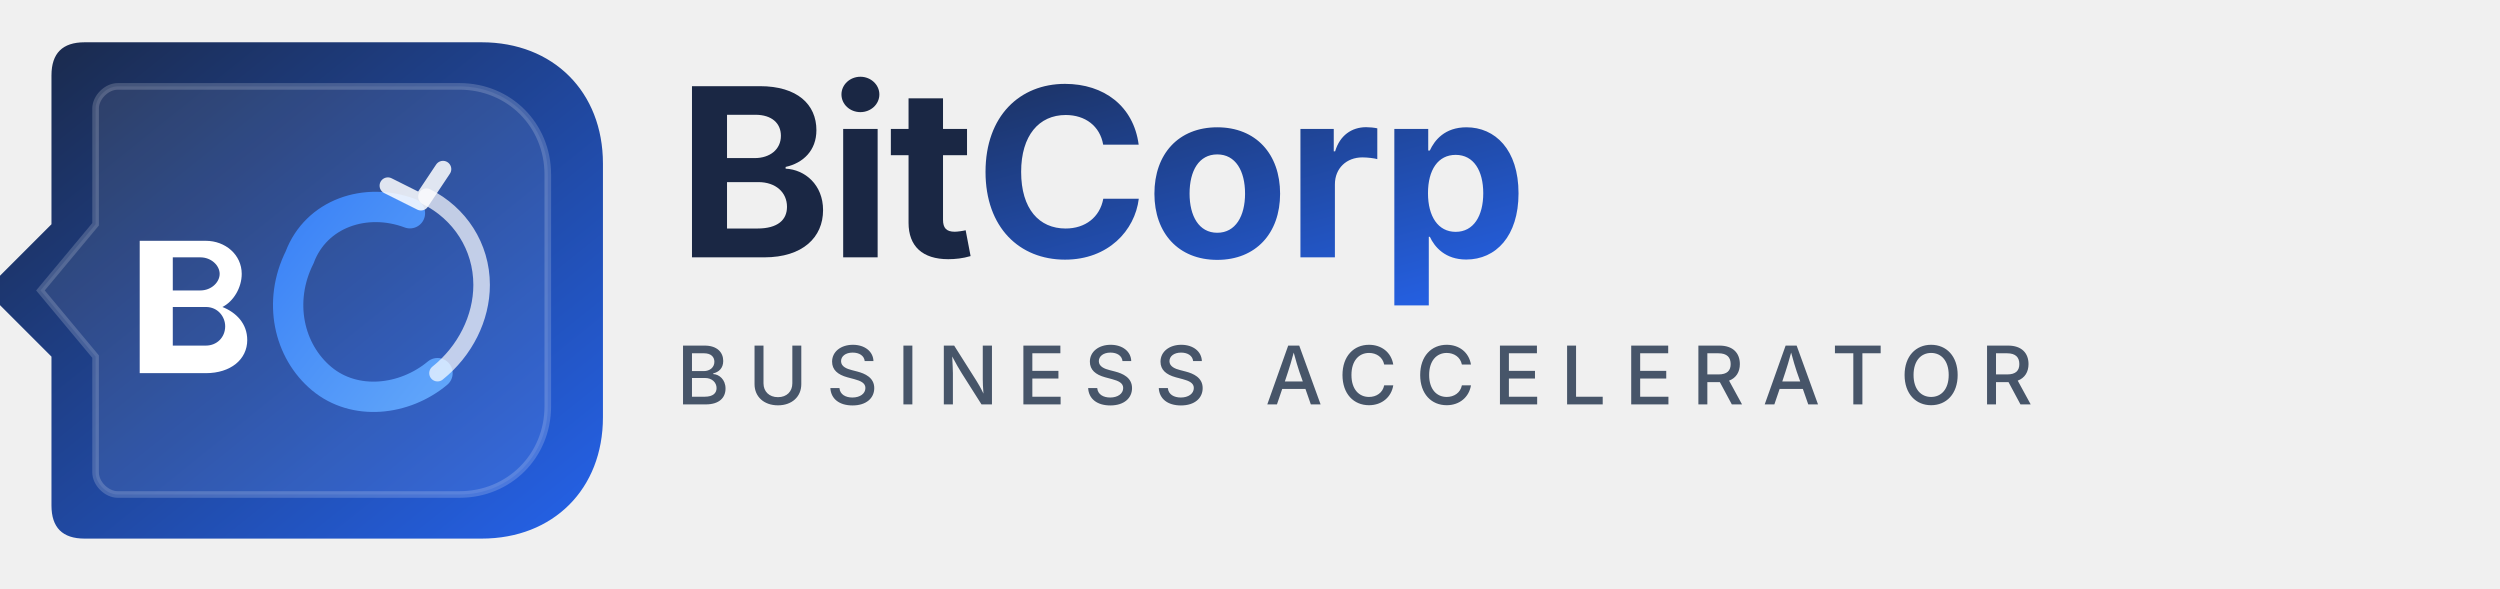
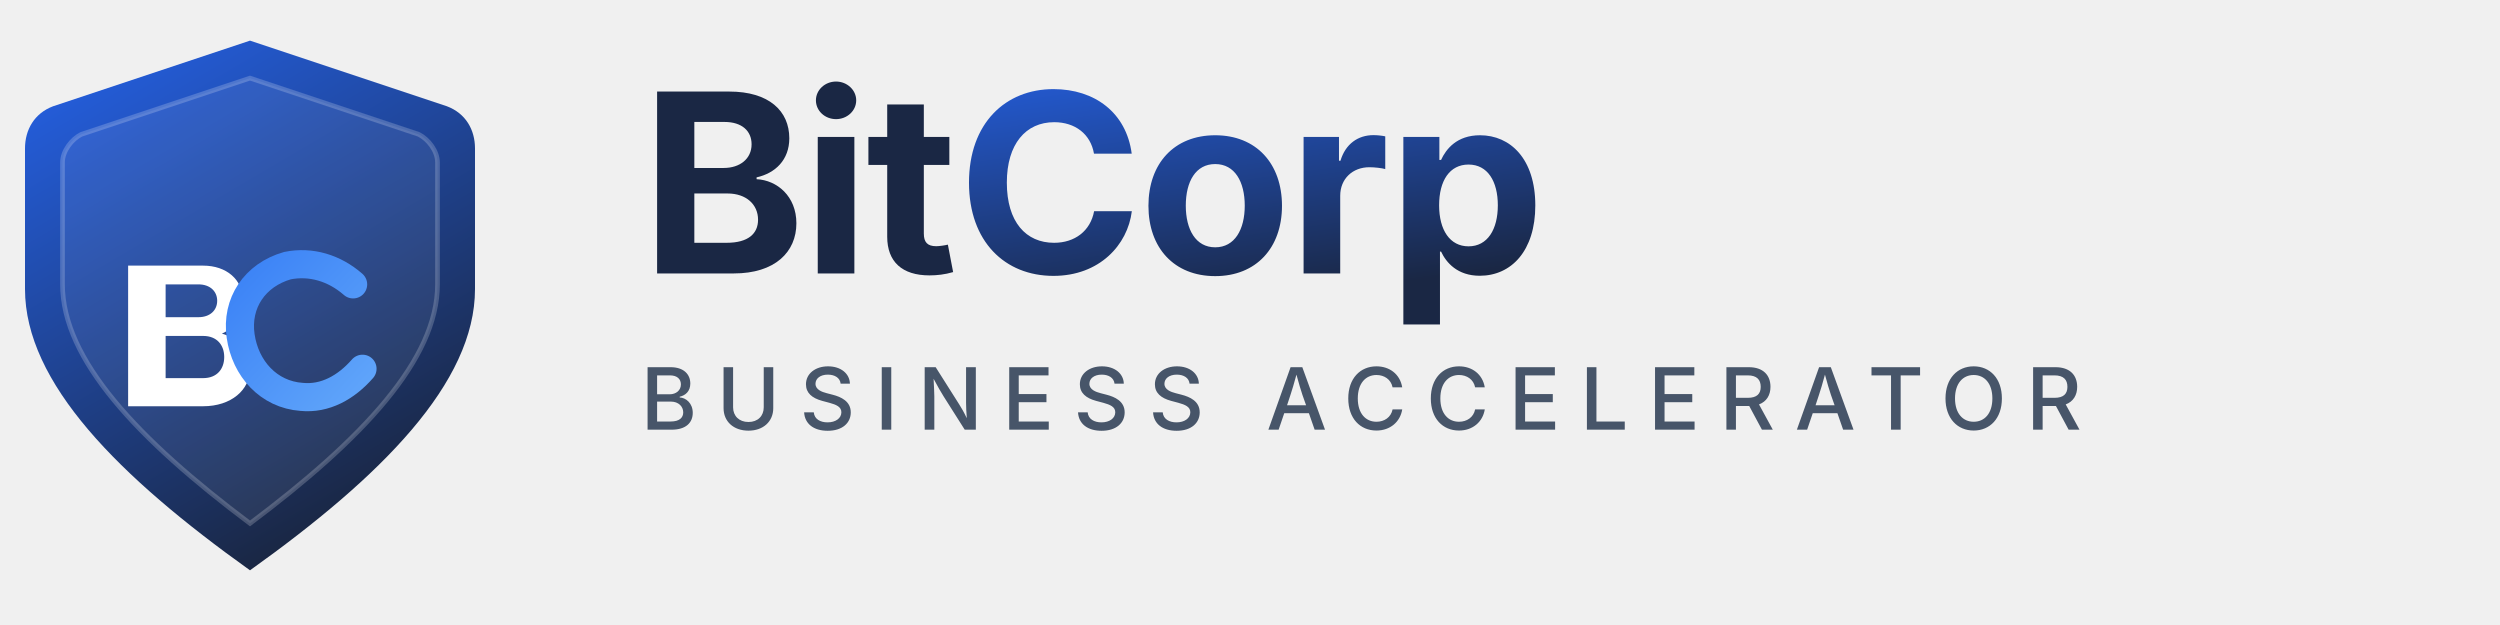
- <svg xmlns="http://www.w3.org/2000/svg" width="340" height="80" viewBox="0 0 340 80" fill="none">
+ <svg xmlns="http://www.w3.org/2000/svg" width="320" height="80" viewBox="0 0 320 80" fill="none">
  <defs>
-     <linearGradient id="bc-grad" x1="0" y1="0" x2="1" y2="1">
-       <stop offset="0%" stop-color="#1a2744" />
-       <stop offset="100%" stop-color="#2563eb" />
+     <linearGradient id="bc-grad" x1="0" y1="0" x2="0.5" y2="1">
+       <stop offset="0%" stop-color="#2563eb" />
+       <stop offset="100%" stop-color="#1a2744" />
    </linearGradient>
    <linearGradient id="bc-accent" x1="0" y1="0" x2="1" y2="1">
      <stop offset="0%" stop-color="#3b82f6" />
      <stop offset="100%" stop-color="#60a5fa" />
    </linearGradient>
  </defs>
-   <g transform="translate(-2, 2) scale(0.75)">
-     <path d="M18 5 L90 5 C103 5 112 14 112 27 L112 73 C112 86 103 95 90 95 L18 95 C14 95 12 93 12 89 L12 62 L0 50 L12 38 L12 11 C12 7 14 5 18 5 Z" fill="url(#bc-grad)" />
-     <path d="M24 13 L86 13 C95 13 102 20 102 29 L102 71 C102 80 95 87 86 87 L24 87 C22 87 20 85 20 83 L20 62 L10 50 L20 38 L20 17 C20 15 22 13 24 13 Z" fill="white" fill-opacity="0.08" stroke="white" stroke-width="1.2" stroke-opacity="0.18" />
-     <path d="M28 35 L28 65 L40 65 C44.5 65 47.5 62.5 47.5 59 C47.5 56 45.5 54 43 53 C45 52 46.5 49.5 46.5 47 C46.5 43.5 43.5 41 40 41 L28 41 Z M34 44 L39 44 C41 44 42.5 45.5 42.5 47 C42.5 48.5 41 50 39 50 L34 50 Z M34 53 L40 53 C42.2 53 43.5 54.8 43.5 56.5 C43.5 58.5 42 60 40 60 L34 60 Z" fill="white" fill-rule="evenodd" />
-     <g transform="translate(55,34)">
-       <path d="M22 2 C14 -1 5 2 2 10 C-2 18 0 27 6 32 C12 37 21 36 27 31" fill="none" stroke="url(#bc-accent)" stroke-width="5.5" stroke-linecap="round" />
-       <path d="M27 31 C32 27 35 21 35 15 C35 8 31 2 25 -1" fill="none" stroke="white" stroke-width="3" stroke-linecap="round" stroke-opacity="0.7" />
-       <path d="M28 -6 L24 0 L18 -3" fill="none" stroke="white" stroke-width="3" stroke-linecap="round" stroke-linejoin="round" stroke-opacity="0.85" />
-     </g>
+   <g transform="translate(2, 4) scale(0.6)">
+     <path d="M50 2 L92 16 C96 17.5 98 21 98 25 L98 55 C98 75 78 95 50 115 C22 95 2 75 2 55 L2 25 C2 21 4 17.5 8 16 Z" fill="url(#bc-grad)" />
+     <path d="M50 10 L86 22 C88 23 90 25.5 90 28 L90 54 C90 70 74 87 50 105 C26 87 10 70 10 54 L10 28 C10 25.5 12 23 14 22 Z" fill="white" fill-opacity="0.07" stroke="white" stroke-width="1" stroke-opacity="0.2" />
+     <path d="M24 40 L24 80 L40 80 C46 80 50 76.5 50 72 C50 68 47.5 65.5 44 64.5 C46.5 63.5 48.5 60.5 48.5 57.5 C48.5 53 45 50 40 50 L24 50 Z M32 54 L39 54 C41.5 54 43 55.5 43 57.5 C43 59.5 41.5 61 39 61 L32 61 Z M32 65 L40 65 C43 65 44.5 67 44.5 69.5 C44.5 72 43 74 40 74 L32 74 Z" fill="white" fill-rule="evenodd" />
+     <path d="M72 54 C68 50.5 63 49 58 50 C51 52 47 58 48 65 C49 72 54 77.5 61 78 C66 78.5 70.5 76 74 72" fill="none" stroke="url(#bc-accent)" stroke-width="6" stroke-linecap="round" />
  </g>
-   <text x="92" y="35" font-family="system-ui, -apple-system, sans-serif" font-weight="700" font-size="32" fill="#1a2744" letter-spacing="-0.5">Bit<tspan fill="url(#bc-grad)">Corp</tspan>
+   <text x="82" y="35" font-family="system-ui, -apple-system, sans-serif" font-weight="700" font-size="32" fill="#1a2744" letter-spacing="-0.5">Bit<tspan fill="url(#bc-grad)">Corp</tspan>
  </text>
-   <text x="92" y="55" font-family="system-ui, -apple-system, sans-serif" font-weight="500" font-size="11" fill="#475569" letter-spacing="2.5">BUSINESS ACCELERATOR</text>
+   <text x="82" y="55" font-family="system-ui, -apple-system, sans-serif" font-weight="500" font-size="11" fill="#475569" letter-spacing="2.5">BUSINESS ACCELERATOR</text>
</svg>
